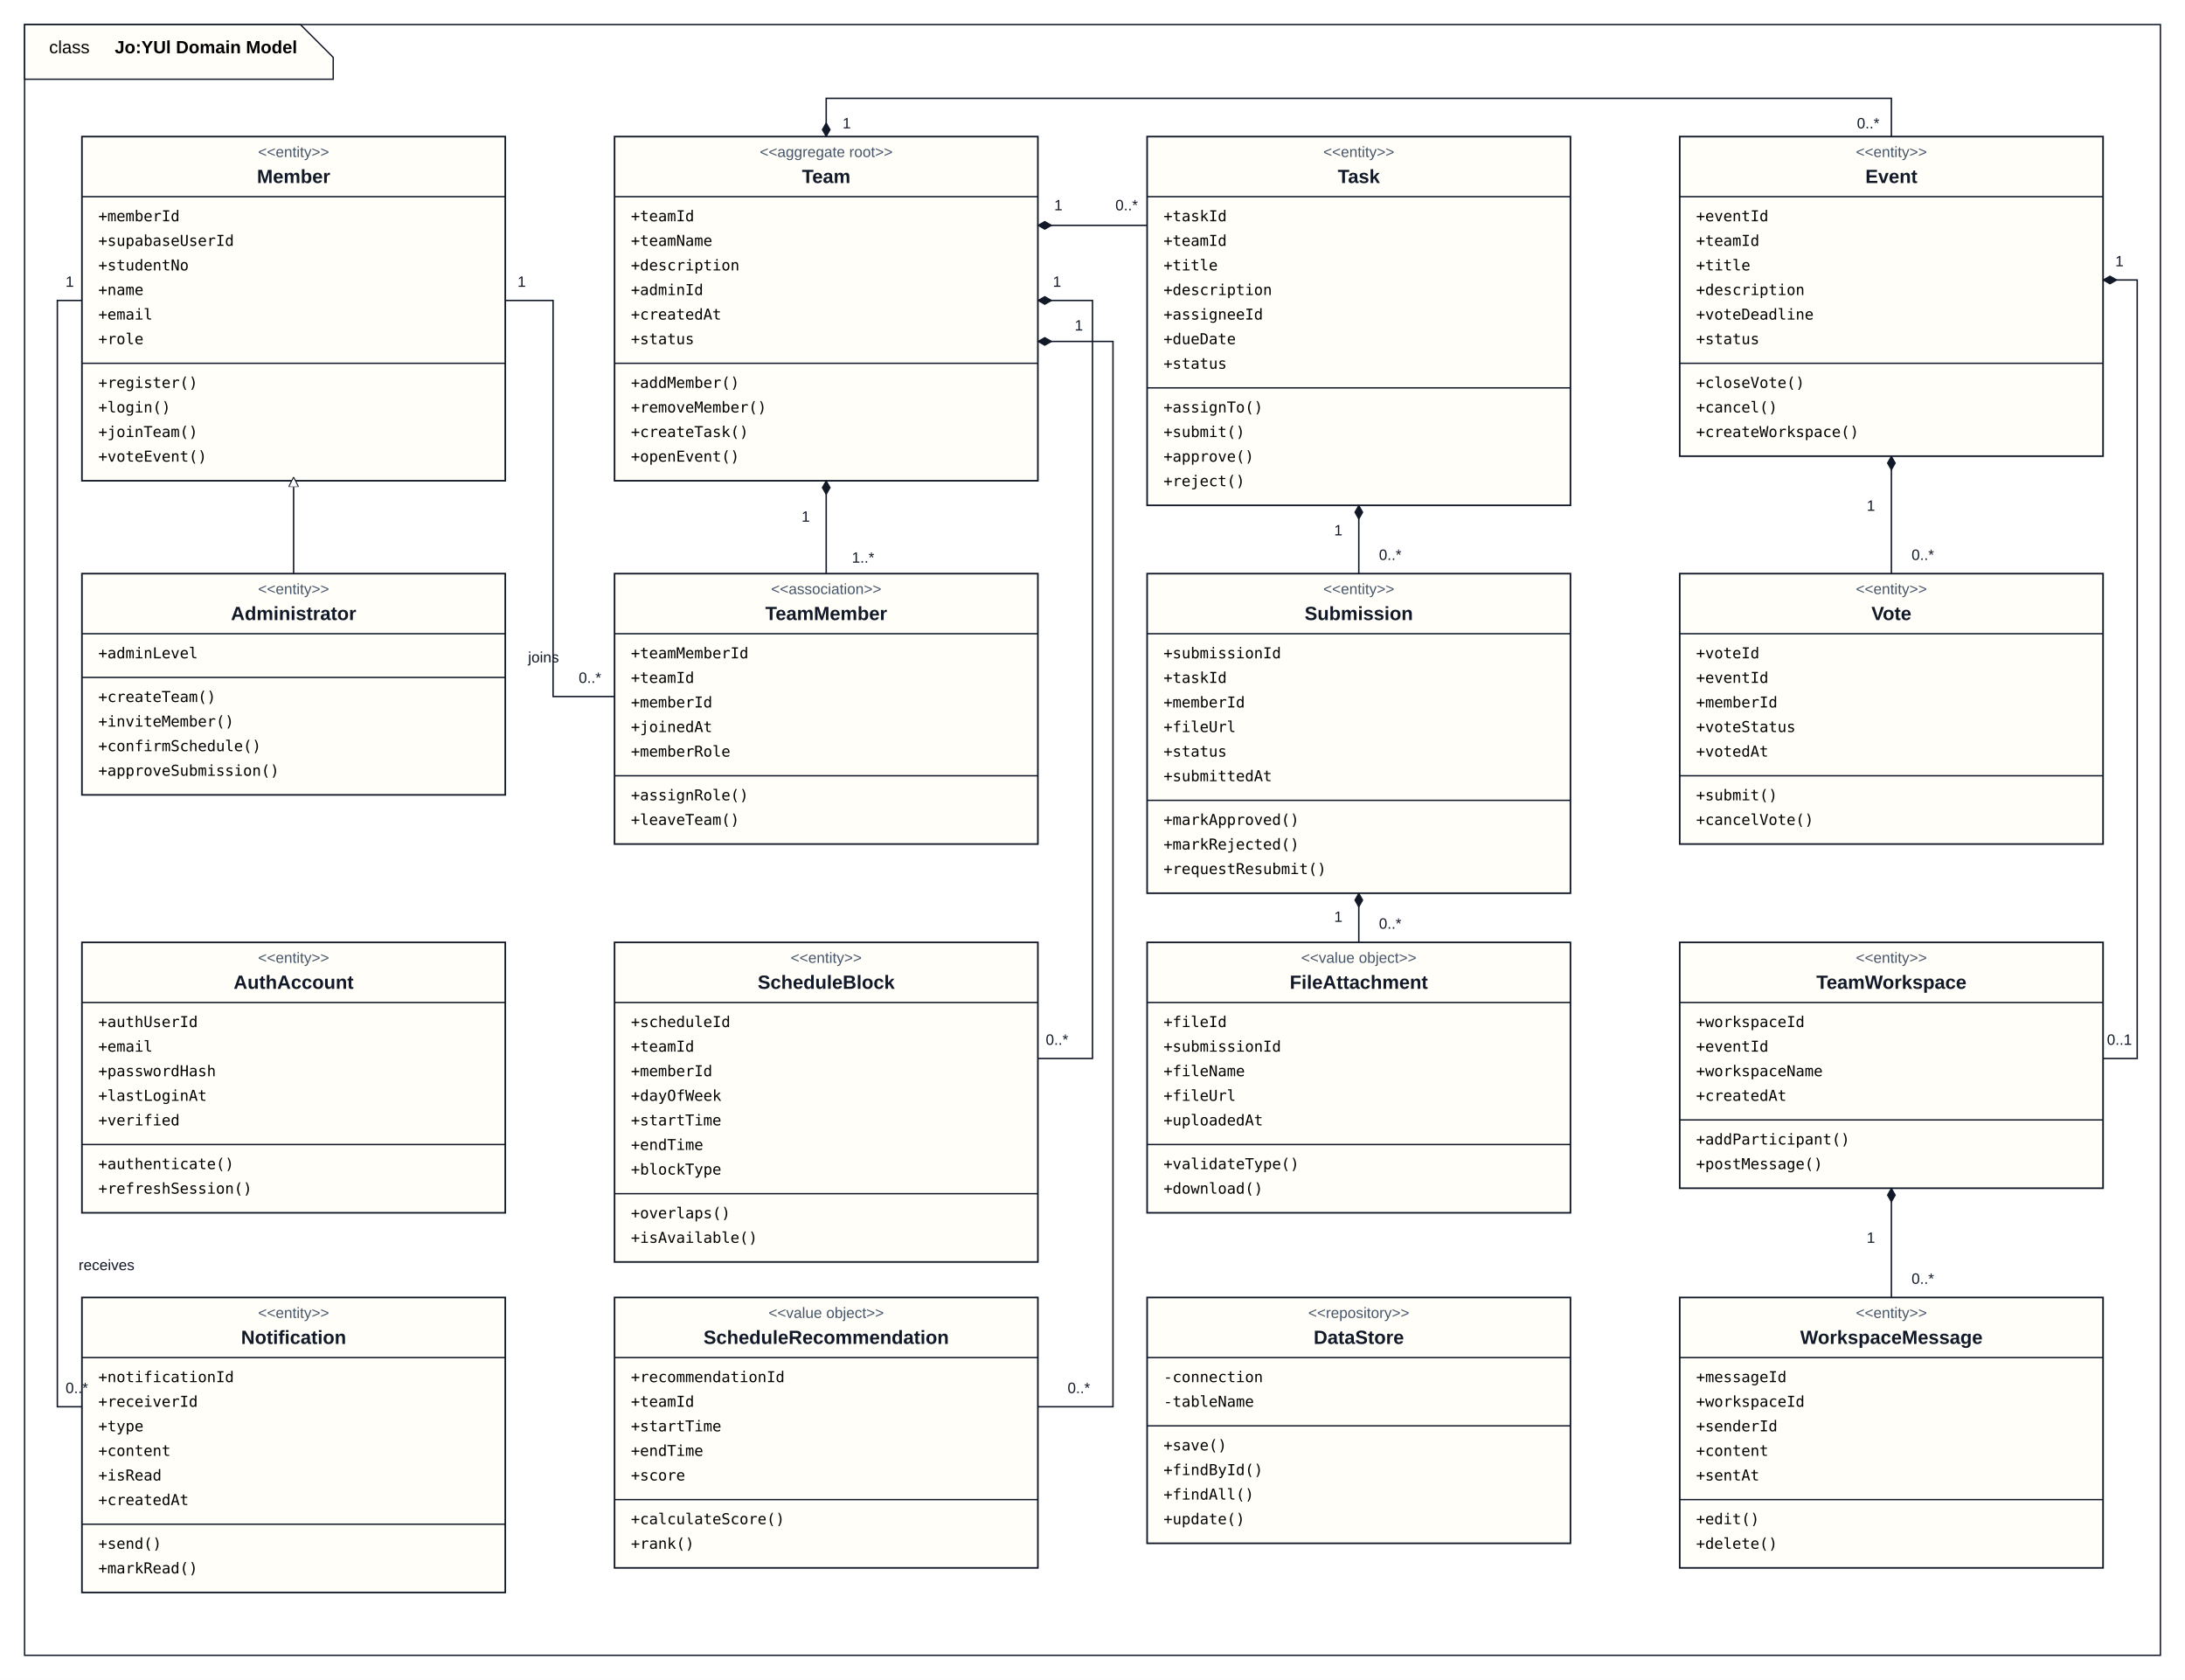
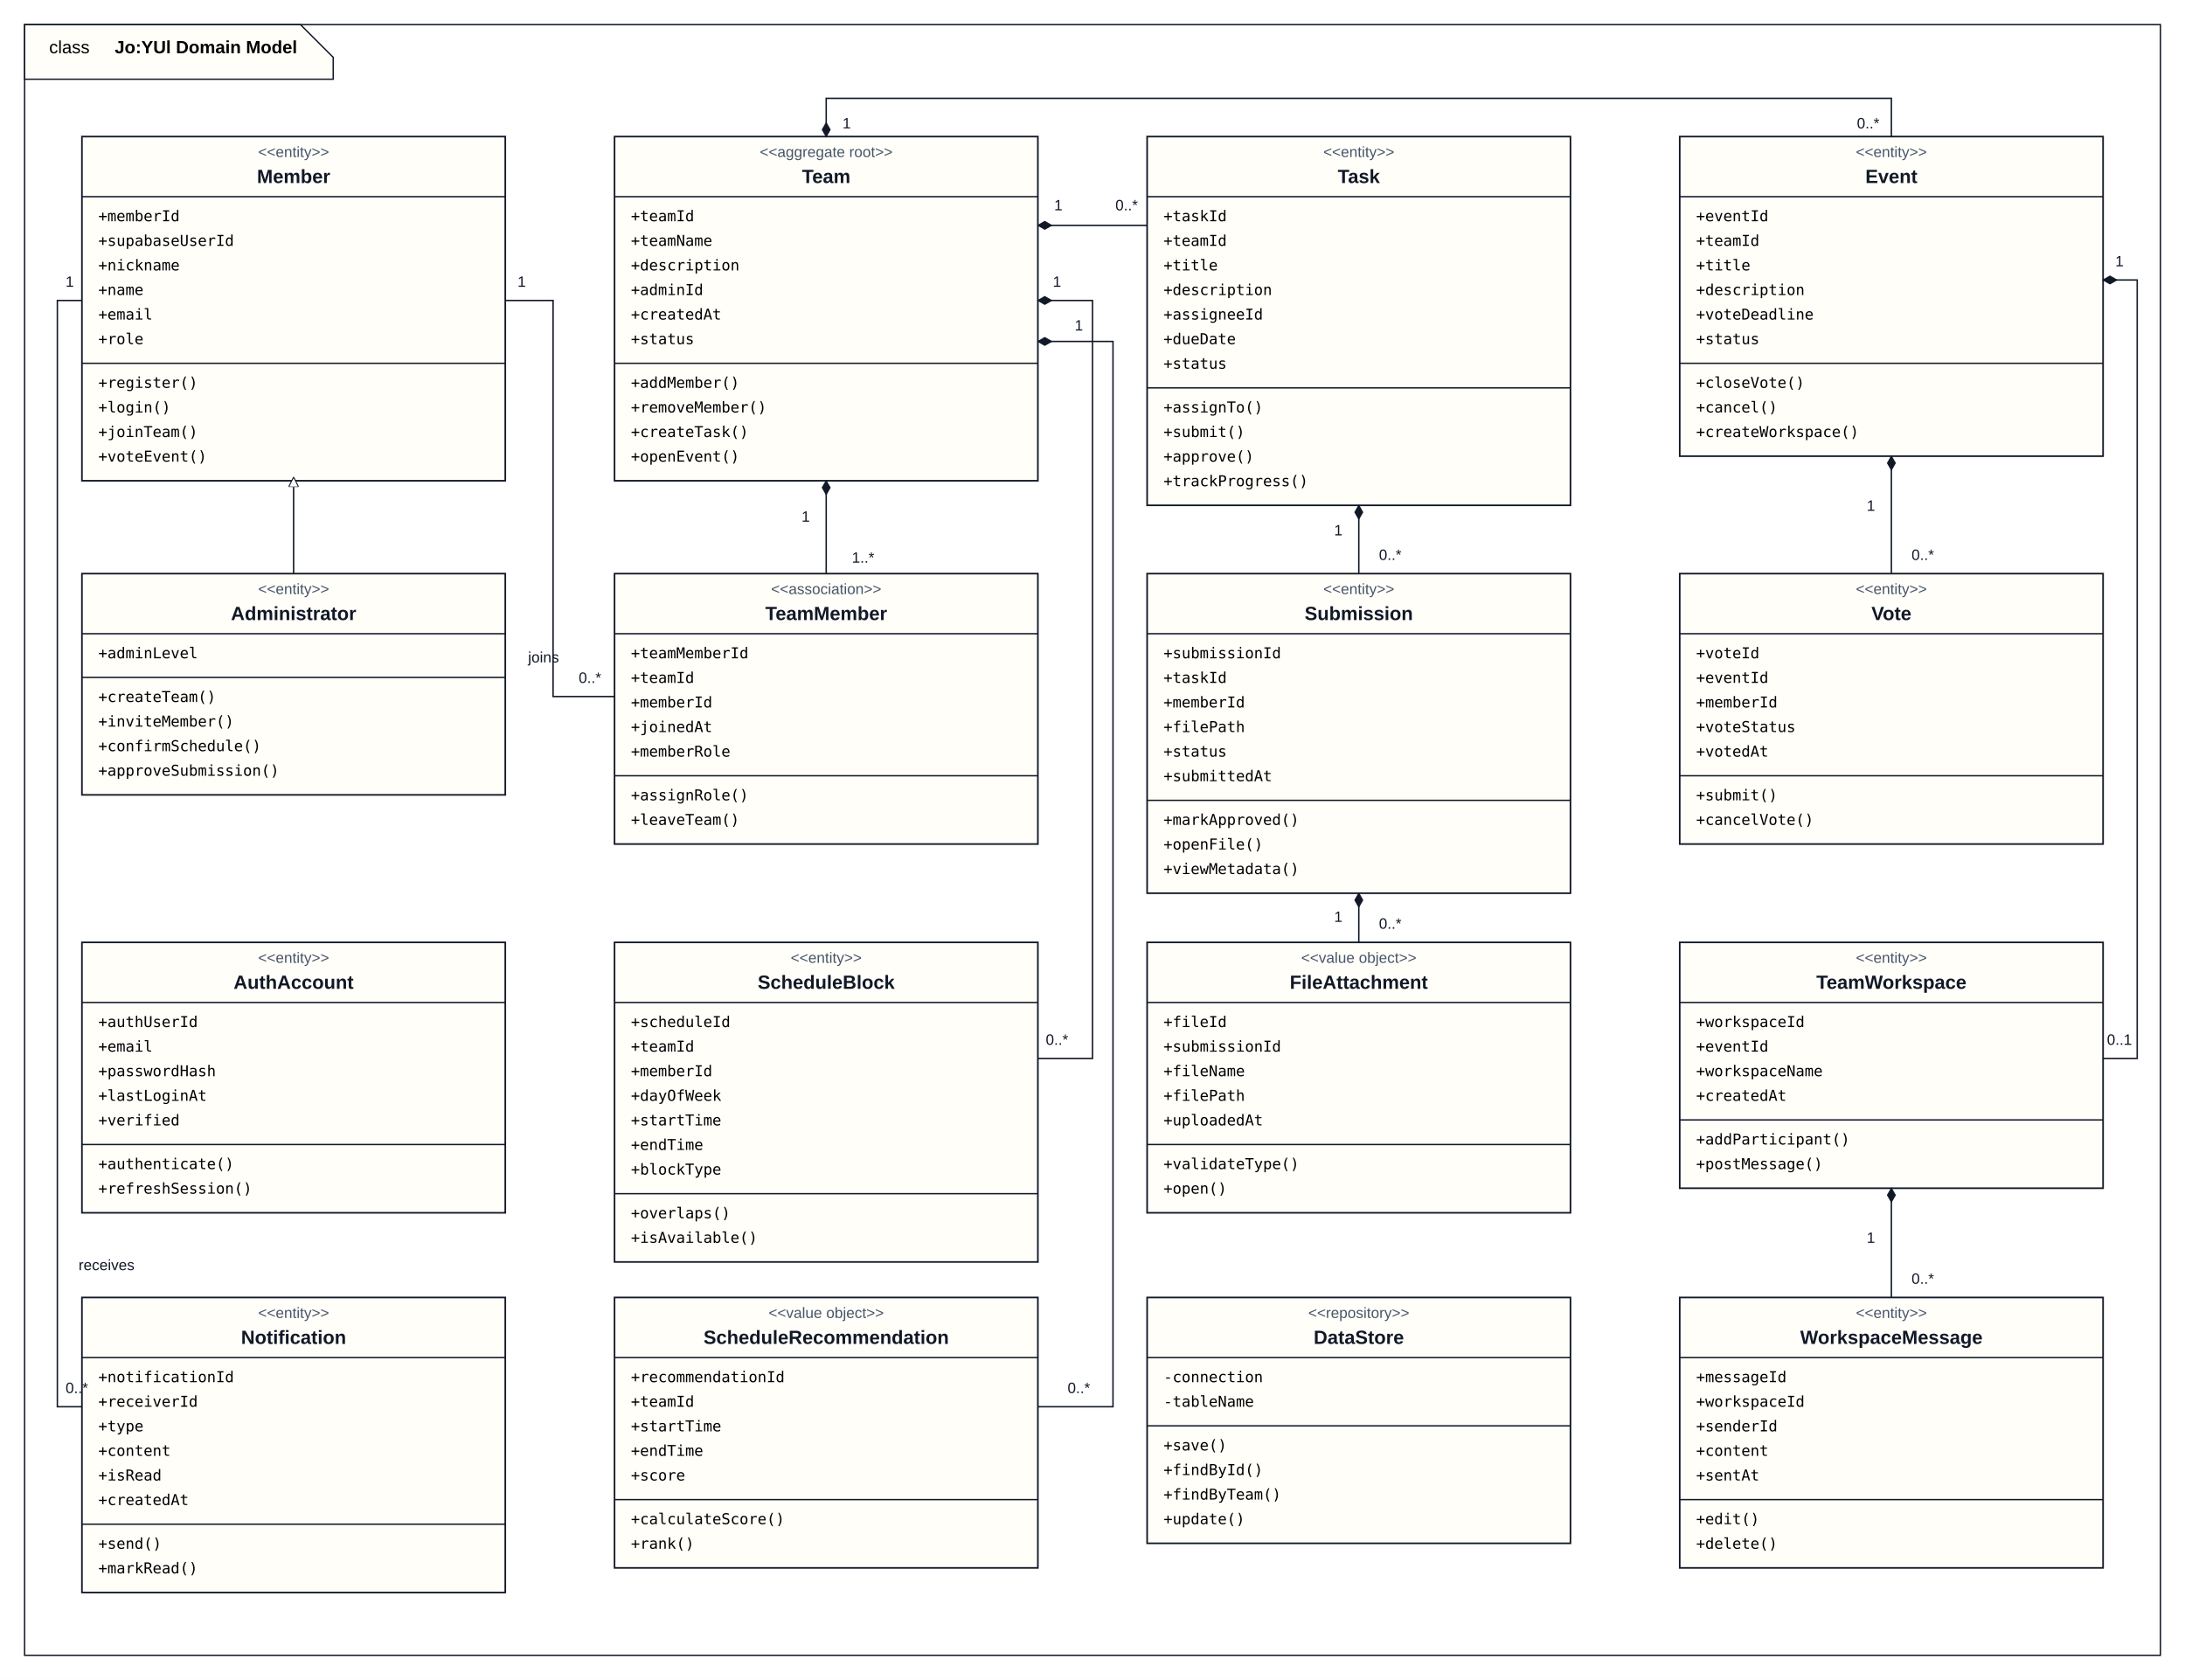
<svg xmlns="http://www.w3.org/2000/svg" width="1600" height="1230" viewBox="0 0 1600 1230">
  <defs>
    <marker id="arrow" viewBox="0 0 10 10" refX="9" refY="5" markerWidth="7" markerHeight="7" orient="auto">
      <path d="M0 0 L10 5 L0 10 z" fill="#111827" />
    </marker>
    <marker id="hollowArrow" viewBox="0 0 10 10" refX="9" refY="5" markerWidth="7" markerHeight="7" orient="auto">
      <path d="M0 0 L10 5 L0 10 z" fill="#fbfbfb" stroke="#111827" />
    </marker>
    <marker id="diamond" viewBox="0 0 16 10" refX="1" refY="5" markerWidth="11" markerHeight="9" orient="auto">
      <path d="M1 5 L8 1 L15 5 L8 9 z" fill="#111827" stroke="#111827" />
    </marker>
  </defs>
  <rect width="100%" height="100%" fill="#ffffff" />
  <rect x="18" y="18" width="1564" height="1194" fill="none" stroke="#111827" stroke-width="1" />
  <path d="M18 18 H220 L244 42 V58 H18 Z" fill="#fffef9" stroke="#111827" stroke-width="1" />
  <text x="36" y="39" font-family="Arial, sans-serif" font-size="13">class</text>
  <text x="84" y="39" font-family="Arial, sans-serif" font-size="13" font-weight="700">Jo:YUl Domain Model</text>
  <rect x="60" y="100" width="310" height="252" fill="#fffef9" stroke="#111827" stroke-width="1.2" />
  <line x1="60" y1="144" x2="370" y2="144" stroke="#111827" />
  <line x1="60" y1="266" x2="370" y2="266" stroke="#111827" />
  <text x="215" y="115" text-anchor="middle" font-family="Arial, sans-serif" font-size="11" fill="#475569">&lt;&lt;entity&gt;&gt;</text>
  <text x="215" y="134" text-anchor="middle" font-family="Arial, sans-serif" font-size="14" font-weight="700" fill="#111827">Member</text>
  <text x="72" y="162" font-family="Consolas, monospace" font-size="11">+memberId</text>
  <text x="72" y="180" font-family="Consolas, monospace" font-size="11">+supabaseUserId</text>
-   <text x="72" y="198" font-family="Consolas, monospace" font-size="11">+studentNo</text>
+   <text x="72" y="198" font-family="Consolas, monospace" font-size="11">+nickname</text>
  <text x="72" y="216" font-family="Consolas, monospace" font-size="11">+name</text>
  <text x="72" y="234" font-family="Consolas, monospace" font-size="11">+email</text>
  <text x="72" y="252" font-family="Consolas, monospace" font-size="11">+role</text>
  <text x="72" y="284" font-family="Consolas, monospace" font-size="11">+register()</text>
  <text x="72" y="302" font-family="Consolas, monospace" font-size="11">+login()</text>
  <text x="72" y="320" font-family="Consolas, monospace" font-size="11">+joinTeam()</text>
  <text x="72" y="338" font-family="Consolas, monospace" font-size="11">+voteEvent()</text>
  <rect x="60" y="420" width="310" height="162" fill="#fffef9" stroke="#111827" stroke-width="1.2" />
  <line x1="60" y1="464" x2="370" y2="464" stroke="#111827" />
  <line x1="60" y1="496" x2="370" y2="496" stroke="#111827" />
  <text x="215" y="435" text-anchor="middle" font-family="Arial, sans-serif" font-size="11" fill="#475569">&lt;&lt;entity&gt;&gt;</text>
  <text x="215" y="454" text-anchor="middle" font-family="Arial, sans-serif" font-size="14" font-weight="700" fill="#111827">Administrator</text>
  <text x="72" y="482" font-family="Consolas, monospace" font-size="11">+adminLevel</text>
  <text x="72" y="514" font-family="Consolas, monospace" font-size="11">+createTeam()</text>
  <text x="72" y="532" font-family="Consolas, monospace" font-size="11">+inviteMember()</text>
  <text x="72" y="550" font-family="Consolas, monospace" font-size="11">+confirmSchedule()</text>
  <text x="72" y="568" font-family="Consolas, monospace" font-size="11">+approveSubmission()</text>
  <rect x="60" y="690" width="310" height="198" fill="#fffef9" stroke="#111827" stroke-width="1.2" />
  <line x1="60" y1="734" x2="370" y2="734" stroke="#111827" />
  <line x1="60" y1="838" x2="370" y2="838" stroke="#111827" />
  <text x="215" y="705" text-anchor="middle" font-family="Arial, sans-serif" font-size="11" fill="#475569">&lt;&lt;entity&gt;&gt;</text>
  <text x="215" y="724" text-anchor="middle" font-family="Arial, sans-serif" font-size="14" font-weight="700" fill="#111827">AuthAccount</text>
  <text x="72" y="752" font-family="Consolas, monospace" font-size="11">+authUserId</text>
  <text x="72" y="770" font-family="Consolas, monospace" font-size="11">+email</text>
  <text x="72" y="788" font-family="Consolas, monospace" font-size="11">+passwordHash</text>
  <text x="72" y="806" font-family="Consolas, monospace" font-size="11">+lastLoginAt</text>
  <text x="72" y="824" font-family="Consolas, monospace" font-size="11">+verified</text>
  <text x="72" y="856" font-family="Consolas, monospace" font-size="11">+authenticate()</text>
  <text x="72" y="874" font-family="Consolas, monospace" font-size="11">+refreshSession()</text>
  <rect x="60" y="950" width="310" height="216" fill="#fffef9" stroke="#111827" stroke-width="1.2" />
  <line x1="60" y1="994" x2="370" y2="994" stroke="#111827" />
  <line x1="60" y1="1116" x2="370" y2="1116" stroke="#111827" />
  <text x="215" y="965" text-anchor="middle" font-family="Arial, sans-serif" font-size="11" fill="#475569">&lt;&lt;entity&gt;&gt;</text>
  <text x="215" y="984" text-anchor="middle" font-family="Arial, sans-serif" font-size="14" font-weight="700" fill="#111827">Notification</text>
  <text x="72" y="1012" font-family="Consolas, monospace" font-size="11">+notificationId</text>
  <text x="72" y="1030" font-family="Consolas, monospace" font-size="11">+receiverId</text>
  <text x="72" y="1048" font-family="Consolas, monospace" font-size="11">+type</text>
  <text x="72" y="1066" font-family="Consolas, monospace" font-size="11">+content</text>
  <text x="72" y="1084" font-family="Consolas, monospace" font-size="11">+isRead</text>
  <text x="72" y="1102" font-family="Consolas, monospace" font-size="11">+createdAt</text>
  <text x="72" y="1134" font-family="Consolas, monospace" font-size="11">+send()</text>
  <text x="72" y="1152" font-family="Consolas, monospace" font-size="11">+markRead()</text>
  <rect x="450" y="100" width="310" height="252" fill="#fffef9" stroke="#111827" stroke-width="1.2" />
  <line x1="450" y1="144" x2="760" y2="144" stroke="#111827" />
  <line x1="450" y1="266" x2="760" y2="266" stroke="#111827" />
  <text x="605" y="115" text-anchor="middle" font-family="Arial, sans-serif" font-size="11" fill="#475569">&lt;&lt;aggregate root&gt;&gt;</text>
  <text x="605" y="134" text-anchor="middle" font-family="Arial, sans-serif" font-size="14" font-weight="700" fill="#111827">Team</text>
  <text x="462" y="162" font-family="Consolas, monospace" font-size="11">+teamId</text>
  <text x="462" y="180" font-family="Consolas, monospace" font-size="11">+teamName</text>
  <text x="462" y="198" font-family="Consolas, monospace" font-size="11">+description</text>
  <text x="462" y="216" font-family="Consolas, monospace" font-size="11">+adminId</text>
  <text x="462" y="234" font-family="Consolas, monospace" font-size="11">+createdAt</text>
  <text x="462" y="252" font-family="Consolas, monospace" font-size="11">+status</text>
  <text x="462" y="284" font-family="Consolas, monospace" font-size="11">+addMember()</text>
  <text x="462" y="302" font-family="Consolas, monospace" font-size="11">+removeMember()</text>
  <text x="462" y="320" font-family="Consolas, monospace" font-size="11">+createTask()</text>
  <text x="462" y="338" font-family="Consolas, monospace" font-size="11">+openEvent()</text>
  <rect x="450" y="420" width="310" height="198" fill="#fffef9" stroke="#111827" stroke-width="1.2" />
  <line x1="450" y1="464" x2="760" y2="464" stroke="#111827" />
  <line x1="450" y1="568" x2="760" y2="568" stroke="#111827" />
  <text x="605" y="435" text-anchor="middle" font-family="Arial, sans-serif" font-size="11" fill="#475569">&lt;&lt;association&gt;&gt;</text>
  <text x="605" y="454" text-anchor="middle" font-family="Arial, sans-serif" font-size="14" font-weight="700" fill="#111827">TeamMember</text>
  <text x="462" y="482" font-family="Consolas, monospace" font-size="11">+teamMemberId</text>
  <text x="462" y="500" font-family="Consolas, monospace" font-size="11">+teamId</text>
  <text x="462" y="518" font-family="Consolas, monospace" font-size="11">+memberId</text>
  <text x="462" y="536" font-family="Consolas, monospace" font-size="11">+joinedAt</text>
  <text x="462" y="554" font-family="Consolas, monospace" font-size="11">+memberRole</text>
  <text x="462" y="586" font-family="Consolas, monospace" font-size="11">+assignRole()</text>
  <text x="462" y="604" font-family="Consolas, monospace" font-size="11">+leaveTeam()</text>
  <rect x="450" y="690" width="310" height="234" fill="#fffef9" stroke="#111827" stroke-width="1.2" />
  <line x1="450" y1="734" x2="760" y2="734" stroke="#111827" />
  <line x1="450" y1="874" x2="760" y2="874" stroke="#111827" />
  <text x="605" y="705" text-anchor="middle" font-family="Arial, sans-serif" font-size="11" fill="#475569">&lt;&lt;entity&gt;&gt;</text>
  <text x="605" y="724" text-anchor="middle" font-family="Arial, sans-serif" font-size="14" font-weight="700" fill="#111827">ScheduleBlock</text>
  <text x="462" y="752" font-family="Consolas, monospace" font-size="11">+scheduleId</text>
  <text x="462" y="770" font-family="Consolas, monospace" font-size="11">+teamId</text>
  <text x="462" y="788" font-family="Consolas, monospace" font-size="11">+memberId</text>
  <text x="462" y="806" font-family="Consolas, monospace" font-size="11">+dayOfWeek</text>
  <text x="462" y="824" font-family="Consolas, monospace" font-size="11">+startTime</text>
  <text x="462" y="842" font-family="Consolas, monospace" font-size="11">+endTime</text>
  <text x="462" y="860" font-family="Consolas, monospace" font-size="11">+blockType</text>
  <text x="462" y="892" font-family="Consolas, monospace" font-size="11">+overlaps()</text>
  <text x="462" y="910" font-family="Consolas, monospace" font-size="11">+isAvailable()</text>
  <rect x="450" y="950" width="310" height="198" fill="#fffef9" stroke="#111827" stroke-width="1.2" />
  <line x1="450" y1="994" x2="760" y2="994" stroke="#111827" />
  <line x1="450" y1="1098" x2="760" y2="1098" stroke="#111827" />
  <text x="605" y="965" text-anchor="middle" font-family="Arial, sans-serif" font-size="11" fill="#475569">&lt;&lt;value object&gt;&gt;</text>
  <text x="605" y="984" text-anchor="middle" font-family="Arial, sans-serif" font-size="14" font-weight="700" fill="#111827">ScheduleRecommendation</text>
  <text x="462" y="1012" font-family="Consolas, monospace" font-size="11">+recommendationId</text>
  <text x="462" y="1030" font-family="Consolas, monospace" font-size="11">+teamId</text>
  <text x="462" y="1048" font-family="Consolas, monospace" font-size="11">+startTime</text>
  <text x="462" y="1066" font-family="Consolas, monospace" font-size="11">+endTime</text>
  <text x="462" y="1084" font-family="Consolas, monospace" font-size="11">+score</text>
  <text x="462" y="1116" font-family="Consolas, monospace" font-size="11">+calculateScore()</text>
  <text x="462" y="1134" font-family="Consolas, monospace" font-size="11">+rank()</text>
  <rect x="840" y="100" width="310" height="270" fill="#fffef9" stroke="#111827" stroke-width="1.2" />
  <line x1="840" y1="144" x2="1150" y2="144" stroke="#111827" />
  <line x1="840" y1="284" x2="1150" y2="284" stroke="#111827" />
  <text x="995" y="115" text-anchor="middle" font-family="Arial, sans-serif" font-size="11" fill="#475569">&lt;&lt;entity&gt;&gt;</text>
  <text x="995" y="134" text-anchor="middle" font-family="Arial, sans-serif" font-size="14" font-weight="700" fill="#111827">Task</text>
  <text x="852" y="162" font-family="Consolas, monospace" font-size="11">+taskId</text>
  <text x="852" y="180" font-family="Consolas, monospace" font-size="11">+teamId</text>
  <text x="852" y="198" font-family="Consolas, monospace" font-size="11">+title</text>
  <text x="852" y="216" font-family="Consolas, monospace" font-size="11">+description</text>
  <text x="852" y="234" font-family="Consolas, monospace" font-size="11">+assigneeId</text>
  <text x="852" y="252" font-family="Consolas, monospace" font-size="11">+dueDate</text>
  <text x="852" y="270" font-family="Consolas, monospace" font-size="11">+status</text>
  <text x="852" y="302" font-family="Consolas, monospace" font-size="11">+assignTo()</text>
  <text x="852" y="320" font-family="Consolas, monospace" font-size="11">+submit()</text>
  <text x="852" y="338" font-family="Consolas, monospace" font-size="11">+approve()</text>
-   <text x="852" y="356" font-family="Consolas, monospace" font-size="11">+reject()</text>
+   <text x="852" y="356" font-family="Consolas, monospace" font-size="11">+trackProgress()</text>
  <rect x="840" y="420" width="310" height="234" fill="#fffef9" stroke="#111827" stroke-width="1.2" />
  <line x1="840" y1="464" x2="1150" y2="464" stroke="#111827" />
  <line x1="840" y1="586" x2="1150" y2="586" stroke="#111827" />
  <text x="995" y="435" text-anchor="middle" font-family="Arial, sans-serif" font-size="11" fill="#475569">&lt;&lt;entity&gt;&gt;</text>
  <text x="995" y="454" text-anchor="middle" font-family="Arial, sans-serif" font-size="14" font-weight="700" fill="#111827">Submission</text>
  <text x="852" y="482" font-family="Consolas, monospace" font-size="11">+submissionId</text>
  <text x="852" y="500" font-family="Consolas, monospace" font-size="11">+taskId</text>
  <text x="852" y="518" font-family="Consolas, monospace" font-size="11">+memberId</text>
-   <text x="852" y="536" font-family="Consolas, monospace" font-size="11">+fileUrl</text>
+   <text x="852" y="536" font-family="Consolas, monospace" font-size="11">+filePath</text>
  <text x="852" y="554" font-family="Consolas, monospace" font-size="11">+status</text>
  <text x="852" y="572" font-family="Consolas, monospace" font-size="11">+submittedAt</text>
  <text x="852" y="604" font-family="Consolas, monospace" font-size="11">+markApproved()</text>
-   <text x="852" y="622" font-family="Consolas, monospace" font-size="11">+markRejected()</text>
-   <text x="852" y="640" font-family="Consolas, monospace" font-size="11">+requestResubmit()</text>
+   <text x="852" y="622" font-family="Consolas, monospace" font-size="11">+openFile()</text>
+   <text x="852" y="640" font-family="Consolas, monospace" font-size="11">+viewMetadata()</text>
  <rect x="840" y="690" width="310" height="198" fill="#fffef9" stroke="#111827" stroke-width="1.2" />
  <line x1="840" y1="734" x2="1150" y2="734" stroke="#111827" />
  <line x1="840" y1="838" x2="1150" y2="838" stroke="#111827" />
  <text x="995" y="705" text-anchor="middle" font-family="Arial, sans-serif" font-size="11" fill="#475569">&lt;&lt;value object&gt;&gt;</text>
  <text x="995" y="724" text-anchor="middle" font-family="Arial, sans-serif" font-size="14" font-weight="700" fill="#111827">FileAttachment</text>
  <text x="852" y="752" font-family="Consolas, monospace" font-size="11">+fileId</text>
  <text x="852" y="770" font-family="Consolas, monospace" font-size="11">+submissionId</text>
  <text x="852" y="788" font-family="Consolas, monospace" font-size="11">+fileName</text>
-   <text x="852" y="806" font-family="Consolas, monospace" font-size="11">+fileUrl</text>
+   <text x="852" y="806" font-family="Consolas, monospace" font-size="11">+filePath</text>
  <text x="852" y="824" font-family="Consolas, monospace" font-size="11">+uploadedAt</text>
  <text x="852" y="856" font-family="Consolas, monospace" font-size="11">+validateType()</text>
-   <text x="852" y="874" font-family="Consolas, monospace" font-size="11">+download()</text>
+   <text x="852" y="874" font-family="Consolas, monospace" font-size="11">+open()</text>
  <rect x="840" y="950" width="310" height="180" fill="#fffef9" stroke="#111827" stroke-width="1.2" />
  <line x1="840" y1="994" x2="1150" y2="994" stroke="#111827" />
  <line x1="840" y1="1044" x2="1150" y2="1044" stroke="#111827" />
  <text x="995" y="965" text-anchor="middle" font-family="Arial, sans-serif" font-size="11" fill="#475569">&lt;&lt;repository&gt;&gt;</text>
  <text x="995" y="984" text-anchor="middle" font-family="Arial, sans-serif" font-size="14" font-weight="700" fill="#111827">DataStore</text>
  <text x="852" y="1012" font-family="Consolas, monospace" font-size="11">-connection</text>
  <text x="852" y="1030" font-family="Consolas, monospace" font-size="11">-tableName</text>
  <text x="852" y="1062" font-family="Consolas, monospace" font-size="11">+save()</text>
  <text x="852" y="1080" font-family="Consolas, monospace" font-size="11">+findById()</text>
-   <text x="852" y="1098" font-family="Consolas, monospace" font-size="11">+findAll()</text>
+   <text x="852" y="1098" font-family="Consolas, monospace" font-size="11">+findByTeam()</text>
  <text x="852" y="1116" font-family="Consolas, monospace" font-size="11">+update()</text>
  <rect x="1230" y="100" width="310" height="234" fill="#fffef9" stroke="#111827" stroke-width="1.2" />
  <line x1="1230" y1="144" x2="1540" y2="144" stroke="#111827" />
  <line x1="1230" y1="266" x2="1540" y2="266" stroke="#111827" />
  <text x="1385" y="115" text-anchor="middle" font-family="Arial, sans-serif" font-size="11" fill="#475569">&lt;&lt;entity&gt;&gt;</text>
  <text x="1385" y="134" text-anchor="middle" font-family="Arial, sans-serif" font-size="14" font-weight="700" fill="#111827">Event</text>
  <text x="1242" y="162" font-family="Consolas, monospace" font-size="11">+eventId</text>
  <text x="1242" y="180" font-family="Consolas, monospace" font-size="11">+teamId</text>
  <text x="1242" y="198" font-family="Consolas, monospace" font-size="11">+title</text>
  <text x="1242" y="216" font-family="Consolas, monospace" font-size="11">+description</text>
  <text x="1242" y="234" font-family="Consolas, monospace" font-size="11">+voteDeadline</text>
  <text x="1242" y="252" font-family="Consolas, monospace" font-size="11">+status</text>
  <text x="1242" y="284" font-family="Consolas, monospace" font-size="11">+closeVote()</text>
  <text x="1242" y="302" font-family="Consolas, monospace" font-size="11">+cancel()</text>
  <text x="1242" y="320" font-family="Consolas, monospace" font-size="11">+createWorkspace()</text>
  <rect x="1230" y="420" width="310" height="198" fill="#fffef9" stroke="#111827" stroke-width="1.2" />
  <line x1="1230" y1="464" x2="1540" y2="464" stroke="#111827" />
  <line x1="1230" y1="568" x2="1540" y2="568" stroke="#111827" />
  <text x="1385" y="435" text-anchor="middle" font-family="Arial, sans-serif" font-size="11" fill="#475569">&lt;&lt;entity&gt;&gt;</text>
  <text x="1385" y="454" text-anchor="middle" font-family="Arial, sans-serif" font-size="14" font-weight="700" fill="#111827">Vote</text>
  <text x="1242" y="482" font-family="Consolas, monospace" font-size="11">+voteId</text>
  <text x="1242" y="500" font-family="Consolas, monospace" font-size="11">+eventId</text>
  <text x="1242" y="518" font-family="Consolas, monospace" font-size="11">+memberId</text>
  <text x="1242" y="536" font-family="Consolas, monospace" font-size="11">+voteStatus</text>
  <text x="1242" y="554" font-family="Consolas, monospace" font-size="11">+votedAt</text>
  <text x="1242" y="586" font-family="Consolas, monospace" font-size="11">+submit()</text>
  <text x="1242" y="604" font-family="Consolas, monospace" font-size="11">+cancelVote()</text>
  <rect x="1230" y="690" width="310" height="180" fill="#fffef9" stroke="#111827" stroke-width="1.2" />
  <line x1="1230" y1="734" x2="1540" y2="734" stroke="#111827" />
  <line x1="1230" y1="820" x2="1540" y2="820" stroke="#111827" />
  <text x="1385" y="705" text-anchor="middle" font-family="Arial, sans-serif" font-size="11" fill="#475569">&lt;&lt;entity&gt;&gt;</text>
  <text x="1385" y="724" text-anchor="middle" font-family="Arial, sans-serif" font-size="14" font-weight="700" fill="#111827">TeamWorkspace</text>
  <text x="1242" y="752" font-family="Consolas, monospace" font-size="11">+workspaceId</text>
  <text x="1242" y="770" font-family="Consolas, monospace" font-size="11">+eventId</text>
  <text x="1242" y="788" font-family="Consolas, monospace" font-size="11">+workspaceName</text>
  <text x="1242" y="806" font-family="Consolas, monospace" font-size="11">+createdAt</text>
  <text x="1242" y="838" font-family="Consolas, monospace" font-size="11">+addParticipant()</text>
  <text x="1242" y="856" font-family="Consolas, monospace" font-size="11">+postMessage()</text>
  <rect x="1230" y="950" width="310" height="198" fill="#fffef9" stroke="#111827" stroke-width="1.2" />
  <line x1="1230" y1="994" x2="1540" y2="994" stroke="#111827" />
  <line x1="1230" y1="1098" x2="1540" y2="1098" stroke="#111827" />
  <text x="1385" y="965" text-anchor="middle" font-family="Arial, sans-serif" font-size="11" fill="#475569">&lt;&lt;entity&gt;&gt;</text>
  <text x="1385" y="984" text-anchor="middle" font-family="Arial, sans-serif" font-size="14" font-weight="700" fill="#111827">WorkspaceMessage</text>
  <text x="1242" y="1012" font-family="Consolas, monospace" font-size="11">+messageId</text>
  <text x="1242" y="1030" font-family="Consolas, monospace" font-size="11">+workspaceId</text>
  <text x="1242" y="1048" font-family="Consolas, monospace" font-size="11">+senderId</text>
  <text x="1242" y="1066" font-family="Consolas, monospace" font-size="11">+content</text>
  <text x="1242" y="1084" font-family="Consolas, monospace" font-size="11">+sentAt</text>
  <text x="1242" y="1116" font-family="Consolas, monospace" font-size="11">+edit()</text>
  <text x="1242" y="1134" font-family="Consolas, monospace" font-size="11">+delete()</text>
  <path d="M215 420 V350" fill="none" stroke="#111827" stroke-width="1.05" marker-end="url(#hollowArrow)" />
  <path d="M370 220 H405 V510 H450" fill="none" stroke="#111827" stroke-width="1.05" />
  <text x="398" y="485" text-anchor="middle" font-family="Arial, sans-serif" font-size="11" font-weight="400" fill="#111827">joins</text>
  <text x="382" y="210" text-anchor="middle" font-family="Arial, sans-serif" font-size="11" fill="#111827">1</text>
  <text x="432" y="500" text-anchor="middle" font-family="Arial, sans-serif" font-size="11" fill="#111827">0..*</text>
  <path d="M605 352 V365 H605 V420" fill="none" stroke="#111827" stroke-width="1.05" marker-start="url(#diamond)" />
  <text x="590" y="382" text-anchor="middle" font-family="Arial, sans-serif" font-size="11" fill="#111827">1</text>
  <text x="632" y="412" text-anchor="middle" font-family="Arial, sans-serif" font-size="11" fill="#111827">1..*</text>
  <path d="M760 220 H800 V775 H760" fill="none" stroke="#111827" stroke-width="1.05" marker-start="url(#diamond)" />
  <text x="774" y="210" text-anchor="middle" font-family="Arial, sans-serif" font-size="11" fill="#111827">1</text>
  <text x="774" y="765" text-anchor="middle" font-family="Arial, sans-serif" font-size="11" fill="#111827">0..*</text>
  <path d="M760 250 H815 V1030 H760" fill="none" stroke="#111827" stroke-width="1.05" marker-start="url(#diamond)" />
  <text x="790" y="242" text-anchor="middle" font-family="Arial, sans-serif" font-size="11" fill="#111827">1</text>
  <text x="790" y="1020" text-anchor="middle" font-family="Arial, sans-serif" font-size="11" fill="#111827">0..*</text>
  <path d="M760 165 H840" fill="none" stroke="#111827" stroke-width="1.05" marker-start="url(#diamond)" />
  <text x="775" y="154" text-anchor="middle" font-family="Arial, sans-serif" font-size="11" fill="#111827">1</text>
  <text x="825" y="154" text-anchor="middle" font-family="Arial, sans-serif" font-size="11" fill="#111827">0..*</text>
  <path d="M605 100 V72 H1385 V100" fill="none" stroke="#111827" stroke-width="1.05" marker-start="url(#diamond)" />
  <text x="620" y="94" text-anchor="middle" font-family="Arial, sans-serif" font-size="11" fill="#111827">1</text>
  <text x="1368" y="94" text-anchor="middle" font-family="Arial, sans-serif" font-size="11" fill="#111827">0..*</text>
  <path d="M995 370 V370 H995 V420" fill="none" stroke="#111827" stroke-width="1.05" marker-start="url(#diamond)" />
  <text x="980" y="392" text-anchor="middle" font-family="Arial, sans-serif" font-size="11" fill="#111827">1</text>
  <text x="1018" y="410" text-anchor="middle" font-family="Arial, sans-serif" font-size="11" fill="#111827">0..*</text>
  <path d="M995 654 V655 H995 V690" fill="none" stroke="#111827" stroke-width="1.05" marker-start="url(#diamond)" />
  <text x="980" y="675" text-anchor="middle" font-family="Arial, sans-serif" font-size="11" fill="#111827">1</text>
  <text x="1018" y="680" text-anchor="middle" font-family="Arial, sans-serif" font-size="11" fill="#111827">0..*</text>
  <path d="M1385 334 V370 H1385 V420" fill="none" stroke="#111827" stroke-width="1.05" marker-start="url(#diamond)" />
  <text x="1370" y="374" text-anchor="middle" font-family="Arial, sans-serif" font-size="11" fill="#111827">1</text>
  <text x="1408" y="410" text-anchor="middle" font-family="Arial, sans-serif" font-size="11" fill="#111827">0..*</text>
  <path d="M1540 205 H1565 V775 H1540" fill="none" stroke="#111827" stroke-width="1.05" marker-start="url(#diamond)" />
  <text x="1552" y="195" text-anchor="middle" font-family="Arial, sans-serif" font-size="11" fill="#111827">1</text>
  <text x="1552" y="765" text-anchor="middle" font-family="Arial, sans-serif" font-size="11" fill="#111827">0..1</text>
  <path d="M1385 870 V915 H1385 V950" fill="none" stroke="#111827" stroke-width="1.05" marker-start="url(#diamond)" />
  <text x="1370" y="910" text-anchor="middle" font-family="Arial, sans-serif" font-size="11" fill="#111827">1</text>
  <text x="1408" y="940" text-anchor="middle" font-family="Arial, sans-serif" font-size="11" fill="#111827">0..*</text>
  <path d="M60 220 H42 V1030 H60" fill="none" stroke="#111827" stroke-width="1.05" />
  <text x="78" y="930" text-anchor="middle" font-family="Arial, sans-serif" font-size="11" font-weight="400" fill="#111827">receives</text>
  <text x="48" y="210" text-anchor="start" font-family="Arial, sans-serif" font-size="11" fill="#111827">1</text>
  <text x="48" y="1020" text-anchor="start" font-family="Arial, sans-serif" font-size="11" fill="#111827">0..*</text>
</svg>
